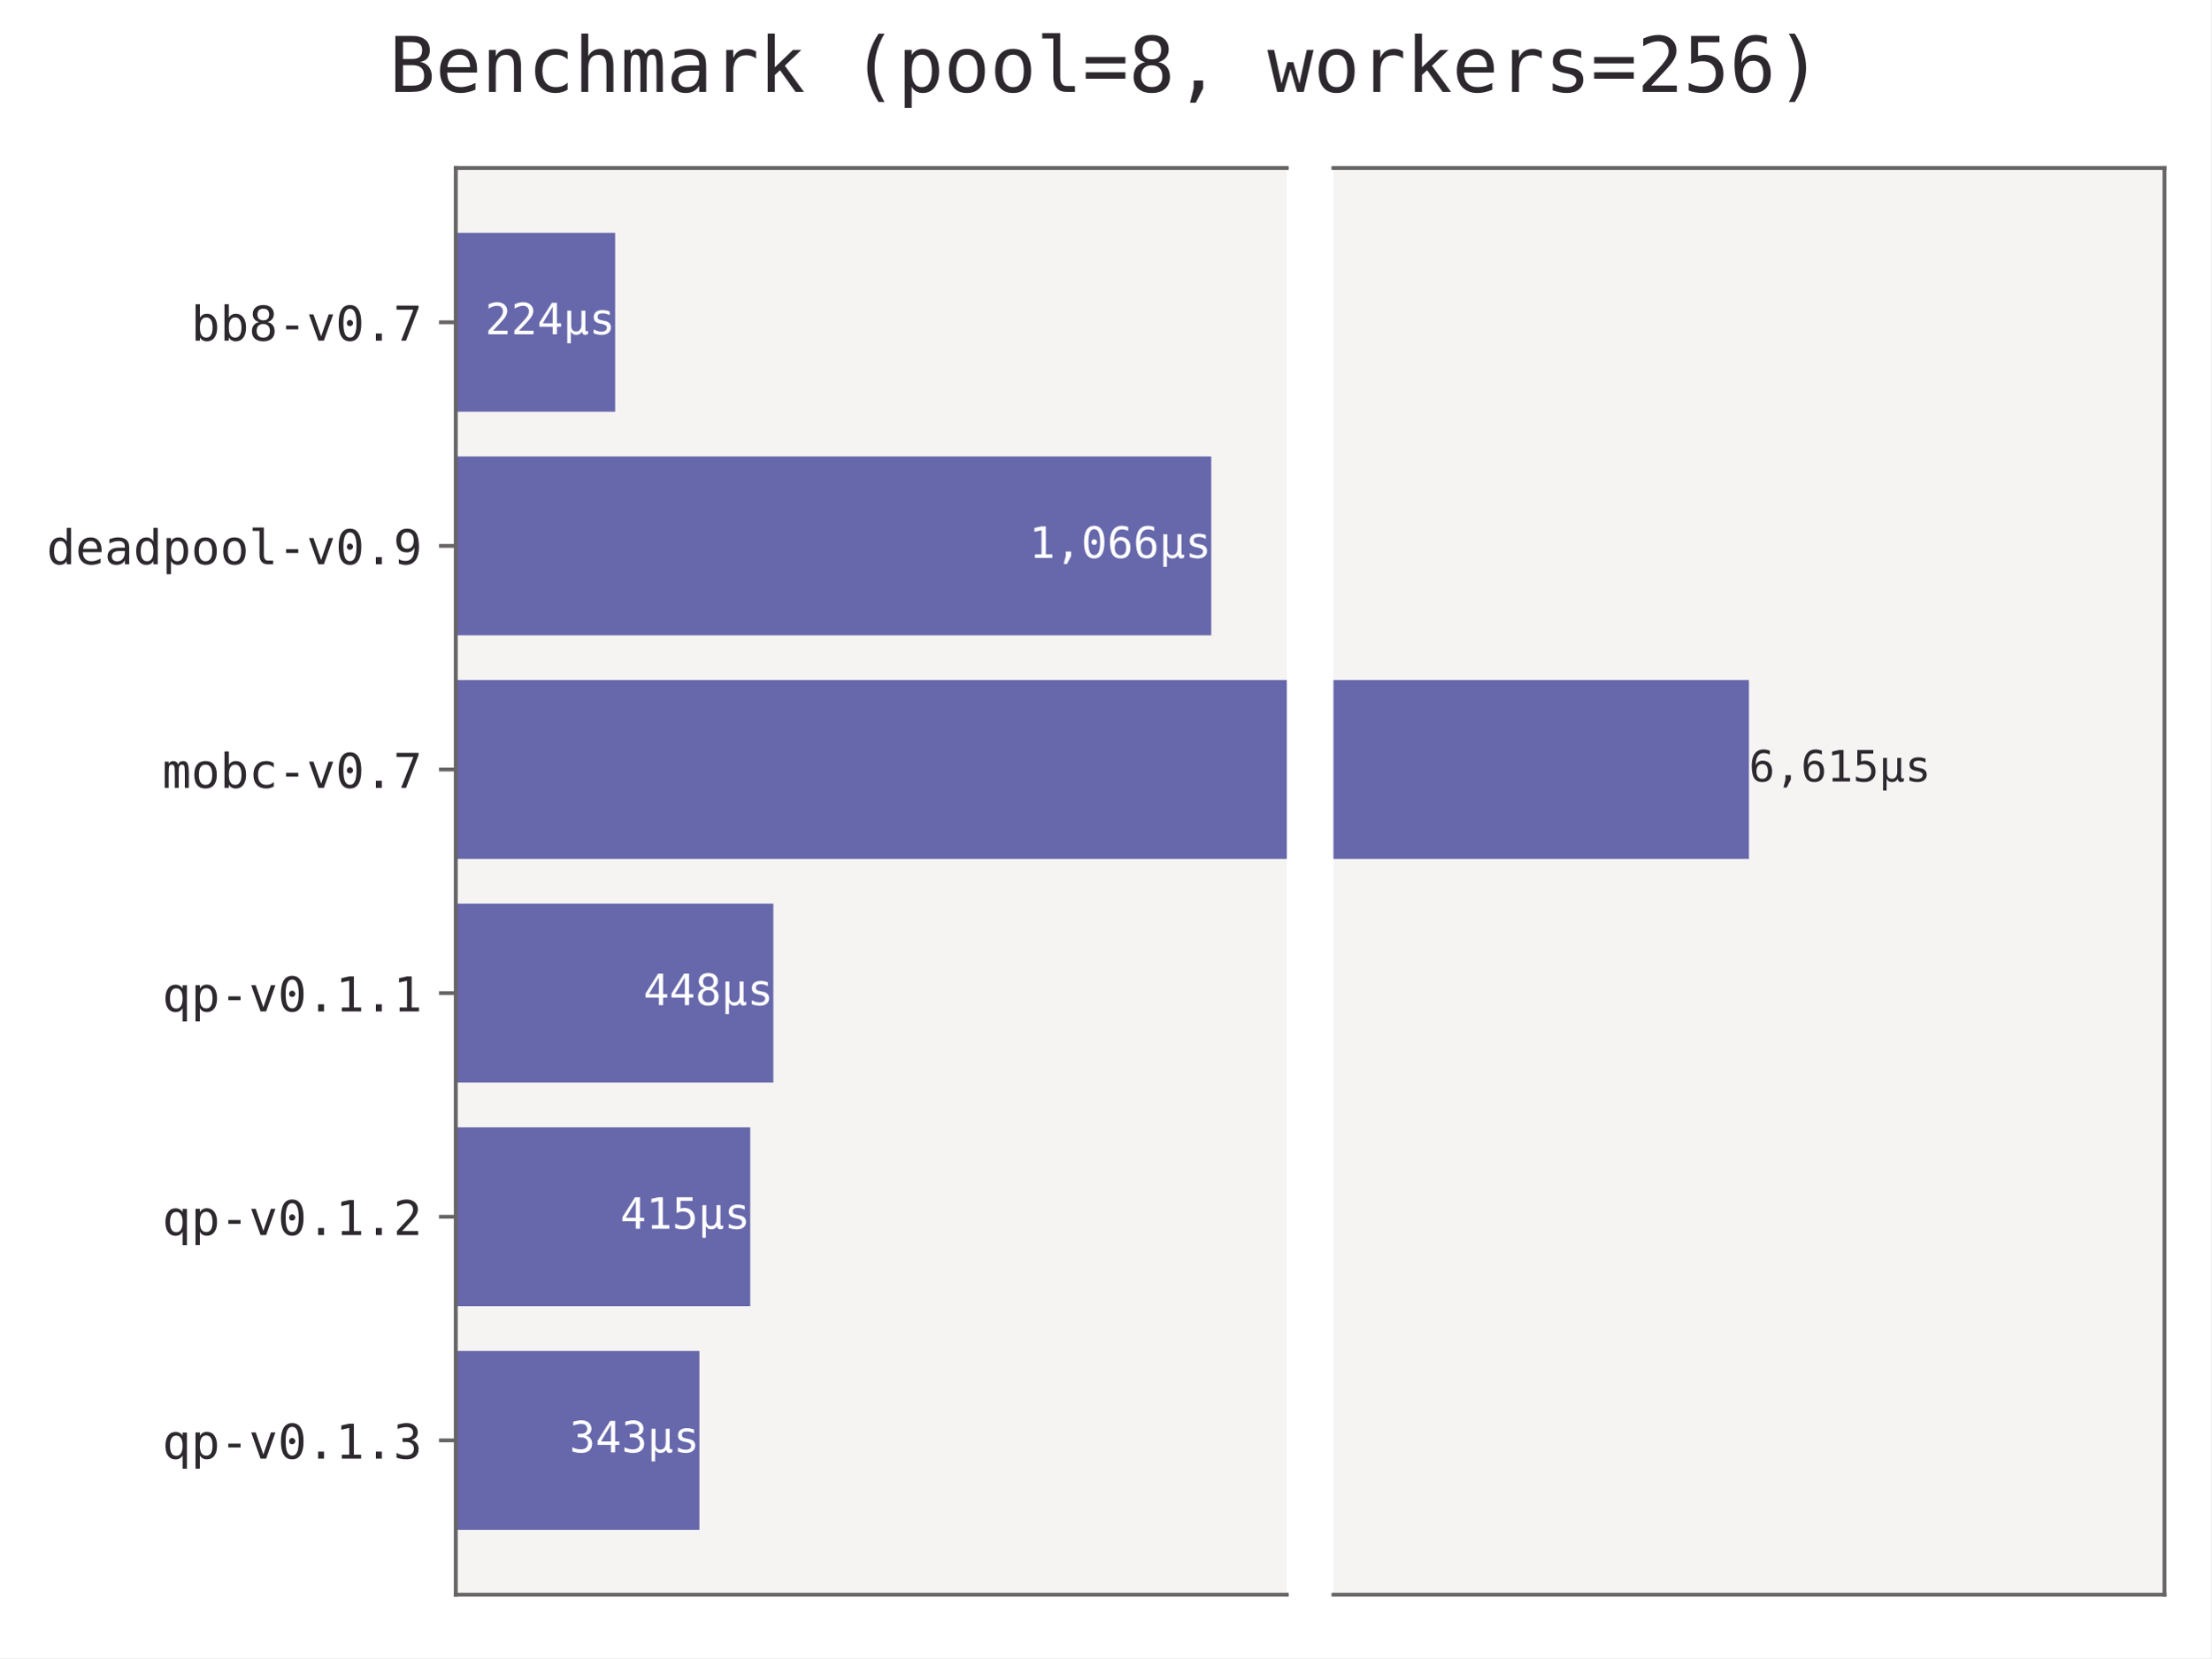
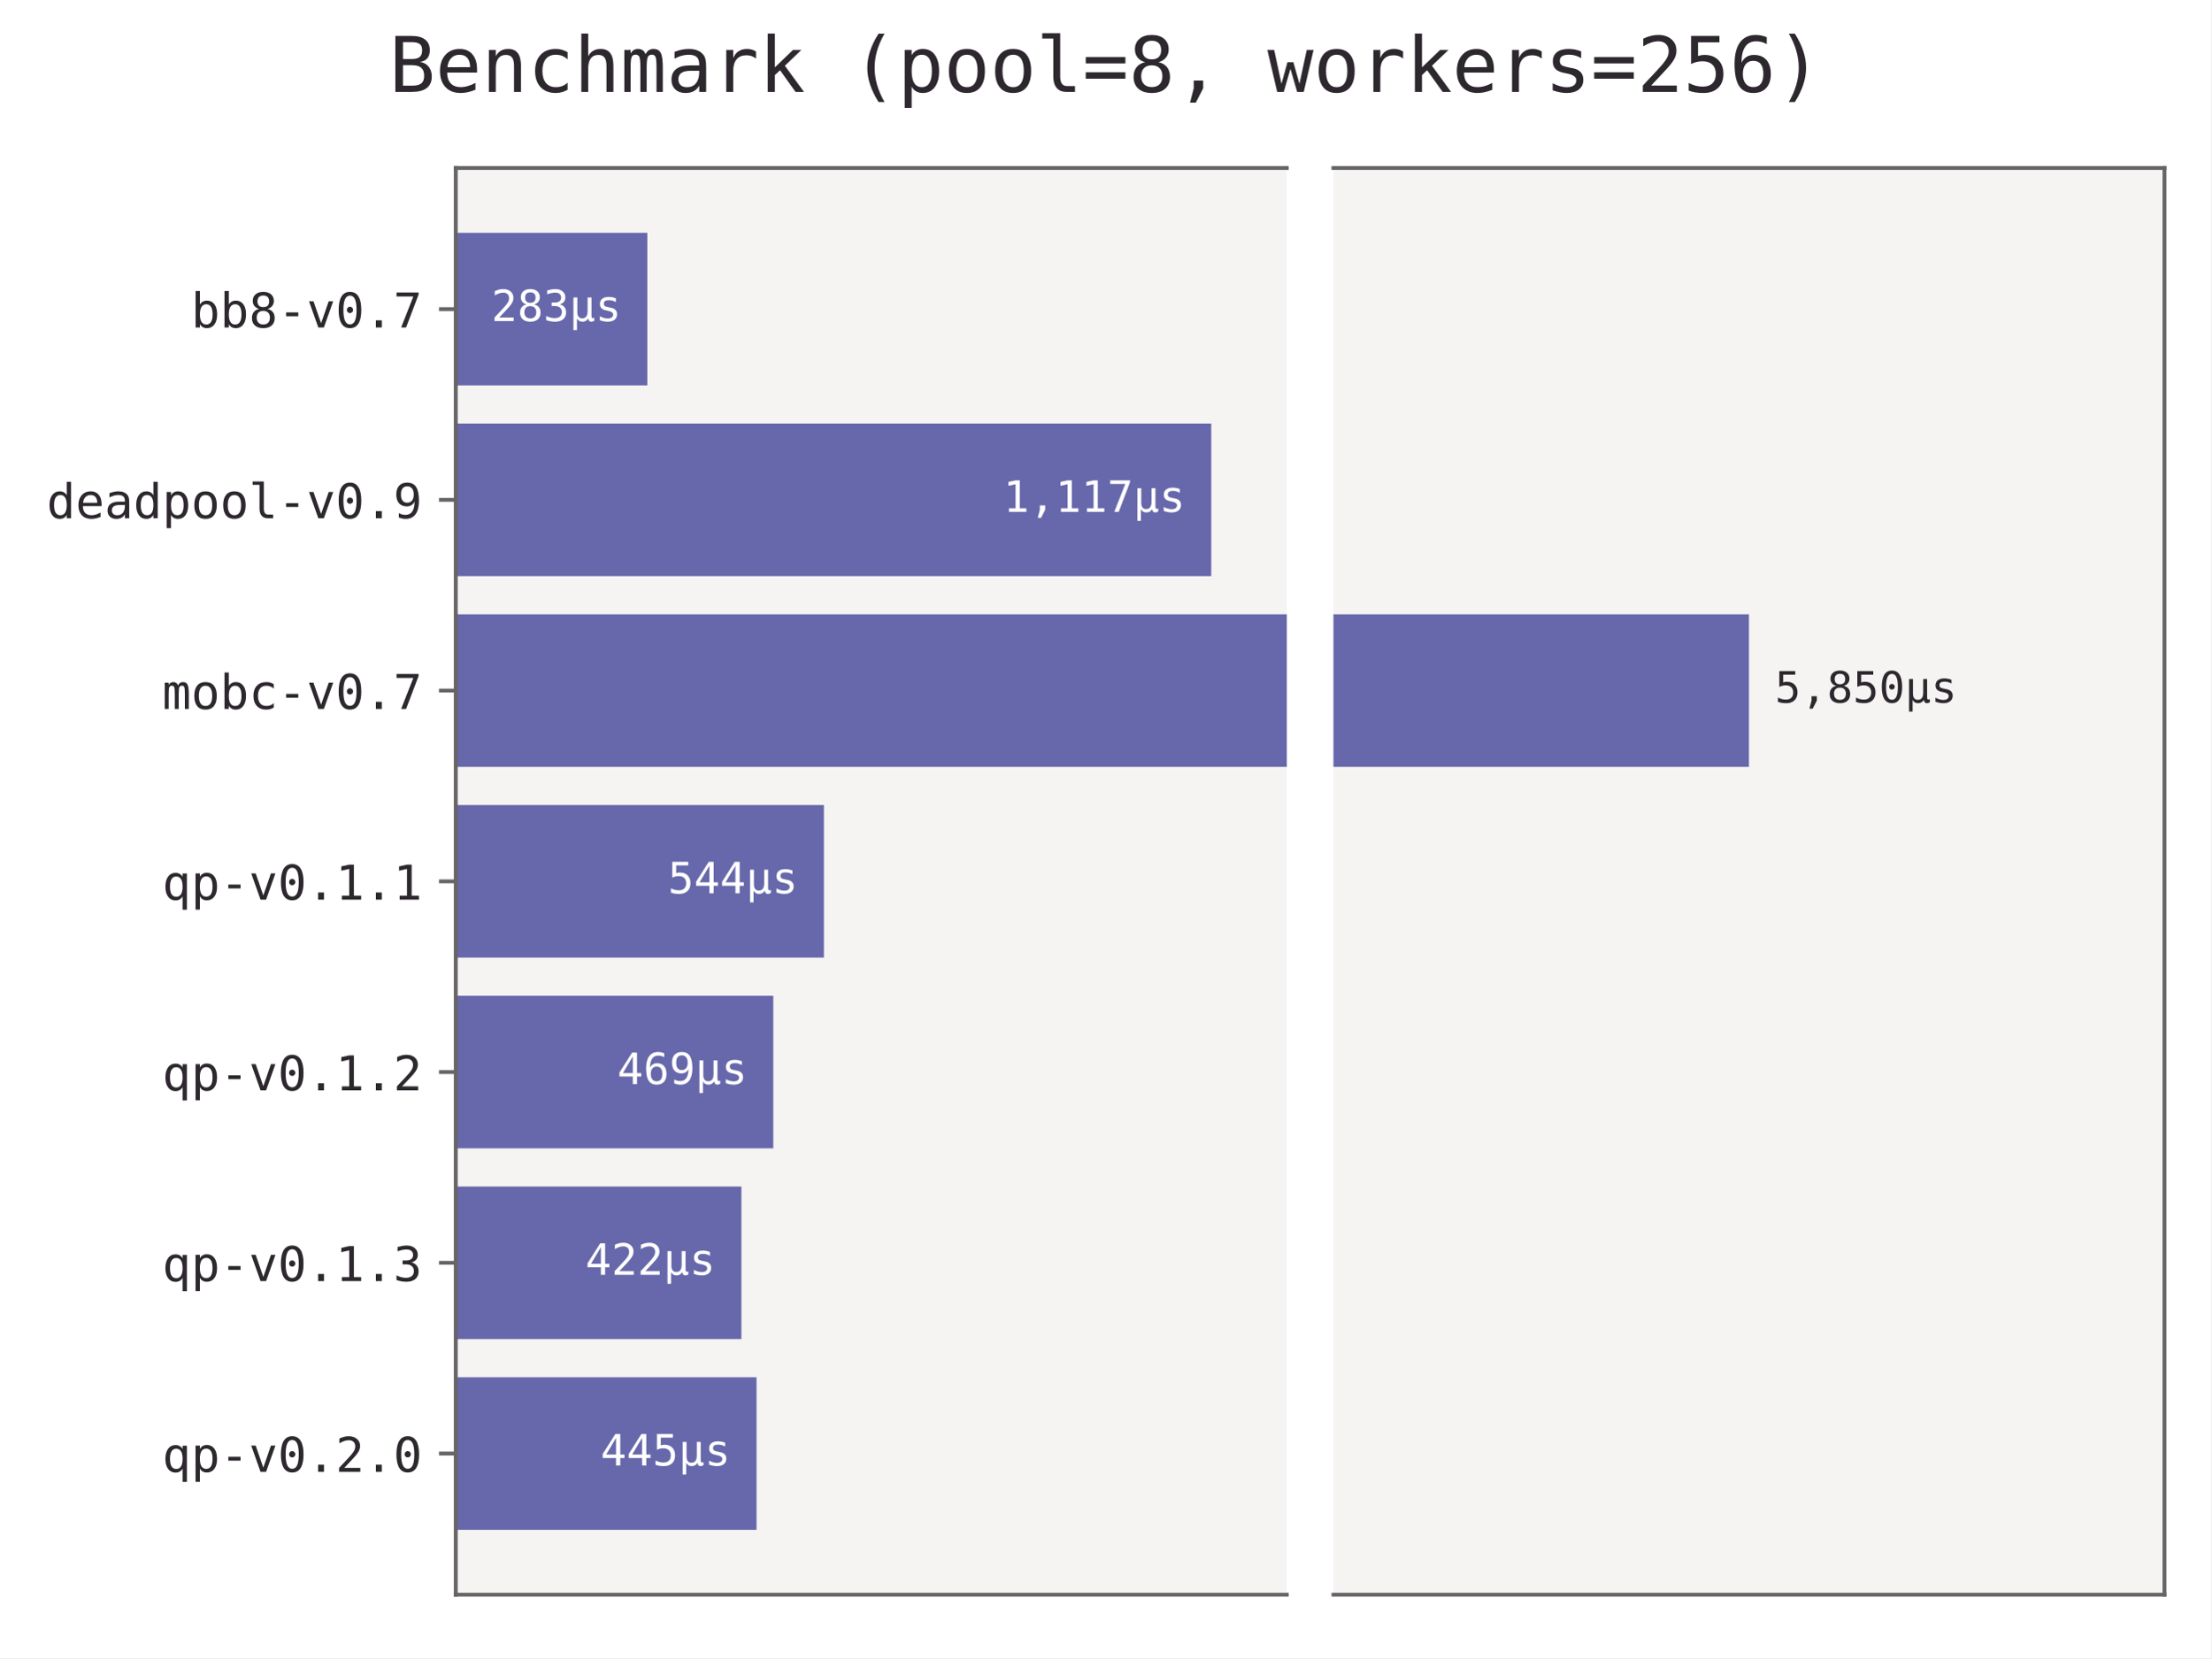
<svg xmlns="http://www.w3.org/2000/svg" xmlns:xlink="http://www.w3.org/1999/xlink" width="460.8pt" height="345.6pt" viewBox="0 0 460.8 345.6" version="1.1">
  <defs>
    <style type="text/css">*{stroke-linejoin: round; stroke-linecap: butt}</style>
  </defs>
  <g id="figure_1">
    <g id="patch_1">
      <path d="M 0 345.6  L 460.8 345.6  L 460.8 0  L 0 0  z " style="fill: #ffffff" />
    </g>
    <g id="axes_1">
      <g id="patch_2">
        <path d="M 94.984 332.38  L 268.172 332.38  L 268.172 35.01  L 94.984 35.01  z " style="fill: #f5f4f3" />
      </g>
      <g id="patch_3">
-         <path d="M 94.984 318.863  L 145.762 318.863  L 145.762 281.575  L 94.984 281.575  z " clip-path="url(#p71e23c7c13)" style="fill: #6768ab" />
+         <path d="M 94.984 318.863  L 157.663 318.863  L 157.663 287.059  L 94.984 287.059  z " clip-path="url(#p44e57af7e6)" style="fill: #6768ab" />
      </g>
      <g id="patch_4">
-         <path d="M 94.984 272.253  L 156.352 272.253  L 156.352 234.966  L 94.984 234.966  z " clip-path="url(#p71e23c7c13)" style="fill: #6768ab" />
+         <path d="M 94.984 279.108  L 154.508 279.108  L 154.508 247.304  L 94.984 247.304  z " clip-path="url(#p44e57af7e6)" style="fill: #6768ab" />
      </g>
      <g id="patch_5">
-         <path d="M 94.984 225.644  L 161.166 225.644  L 161.166 188.356  L 94.984 188.356  z " clip-path="url(#p71e23c7c13)" style="fill: #6768ab" />
+         <path d="M 94.984 239.352  L 161.156 239.352  L 161.156 207.548  L 94.984 207.548  z " clip-path="url(#p44e57af7e6)" style="fill: #6768ab" />
      </g>
      <g id="patch_6">
-         <path d="M 94.984 179.034  L 1072.065 179.034  L 1072.065 141.746  L 94.984 141.746  z " clip-path="url(#p71e23c7c13)" style="fill: #6768ab" />
+         <path d="M 94.984 199.597  L 171.706 199.597  L 171.706 167.793  L 94.984 167.793  z " clip-path="url(#p44e57af7e6)" style="fill: #6768ab" />
      </g>
      <g id="patch_7">
-         <path d="M 94.984 132.424  L 252.428 132.424  L 252.428 95.137  L 94.984 95.137  z " clip-path="url(#p71e23c7c13)" style="fill: #6768ab" />
+         <path d="M 94.984 159.842  L 919.007 159.842  L 919.007 128.038  L 94.984 128.038  z " clip-path="url(#p44e57af7e6)" style="fill: #6768ab" />
      </g>
      <g id="patch_8">
-         <path d="M 94.984 85.815  L 128.201 85.815  L 128.201 48.527  L 94.984 48.527  z " clip-path="url(#p71e23c7c13)" style="fill: #6768ab" />
+         <path d="M 94.984 120.086  L 252.428 120.086  L 252.428 88.282  L 94.984 88.282  z " clip-path="url(#p44e57af7e6)" style="fill: #6768ab" />
+       </g>
+       <g id="patch_9">
+         <path d="M 94.984 80.331  L 134.901 80.331  L 134.901 48.527  L 94.984 48.527  z " clip-path="url(#p44e57af7e6)" style="fill: #6768ab" />
      </g>
      <g id="matplotlib.axis_1">
        <g id="ytick_1">
          <g id="line2d_1">
            <defs>
-               <path id="m67fbea6f17" d="M 0 0  L -3.5 0  " style="stroke: #676466; stroke-width: 0.8" />
+               <path id="mdfcf8739ca" d="M 0 0  L -3.5 0  " style="stroke: #676466; stroke-width: 0.8" />
            </defs>
            <g>
-               <use xlink:href="#m67fbea6f17" x="94.984" y="300.219" style="fill: #676466; stroke: #676466; stroke-width: 0.8" />
+               <use xlink:href="#mdfcf8739ca" x="94.984" y="302.961" style="fill: #676466; stroke: #676466; stroke-width: 0.8" />
            </g>
          </g>
          <g id="text_1">
-             <text style="fill: #2d282e; font: 10px 'monospace'; text-anchor: end" x="87.984" y="304.035" transform="rotate(-0, 87.98406, 304.0349)">qp-v0.1.3</text>
+             <g style="fill: #2d282e" transform="translate(33.80125 306.7767)scale(0.1 -0.1)">
+               <defs>
+                 <path id="DejaVuSansMono-71" d="M 1038 1734  Q 1038 1066 1248 725  Q 1459 384 1875 384  Q 2291 384 2505 726  Q 2719 1069 2719 1734  Q 2719 2400 2505 2742  Q 2291 3084 1875 3084  Q 1459 3084 1248 2743  Q 1038 2403 1038 1734  z M 2719 434  Q 2578 175 2339 36  Q 2100 -103 1784 -103  Q 1156 -103 792 383  Q 428 869 428 1722  Q 428 2591 790 3081  Q 1153 3572 1784 3572  Q 2097 3572 2336 3436  Q 2575 3300 2719 3041  L 2719 3488  L 3297 3488  L 3297 -1344  L 2719 -1344  L 2719 434  z " transform="scale(0.015625)" />
+                 <path id="DejaVuSansMono-70" d="M 1172 441  L 1172 -1331  L 594 -1331  L 594 3500  L 1172 3500  L 1172 3053  Q 1316 3313 1555 3448  Q 1794 3584 2106 3584  Q 2741 3584 3102 3093  Q 3463 2603 3463 1734  Q 3463 881 3100 395  Q 2738 -91 2106 -91  Q 1788 -91 1548 45  Q 1309 181 1172 441  z M 2859 1747  Q 2859 2416 2648 2756  Q 2438 3097 2022 3097  Q 1603 3097 1387 2755  Q 1172 2413 1172 1747  Q 1172 1084 1387 740  Q 1603 397 2022 397  Q 2438 397 2648 737  Q 2859 1078 2859 1747  z " transform="scale(0.015625)" />
+                 <path id="DejaVuSansMono-2d" d="M 1113 2009  L 2741 2009  L 2741 1497  L 1113 1497  L 1113 2009  z " transform="scale(0.015625)" />
+                 <path id="DejaVuSansMono-76" d="M 313 3500  L 909 3500  L 1925 563  L 2944 3500  L 3541 3500  L 2297 0  L 1556 0  L 313 3500  z " transform="scale(0.015625)" />
+                 <path id="DejaVuSansMono-30" d="M 1509 2344  Q 1509 2516 1629 2641  Q 1750 2766 1919 2766  Q 2094 2766 2219 2641  Q 2344 2516 2344 2344  Q 2344 2169 2220 2047  Q 2097 1925 1919 1925  Q 1744 1925 1626 2044  Q 1509 2163 1509 2344  z M 1925 4250  Q 1484 4250 1267 3775  Q 1050 3300 1050 2328  Q 1050 1359 1267 884  Q 1484 409 1925 409  Q 2369 409 2586 884  Q 2803 1359 2803 2328  Q 2803 3300 2586 3775  Q 2369 4250 1925 4250  z M 1925 4750  Q 2672 4750 3055 4137  Q 3438 3525 3438 2328  Q 3438 1134 3055 521  Q 2672 -91 1925 -91  Q 1178 -91 797 521  Q 416 1134 416 2328  Q 416 3525 797 4137  Q 1178 4750 1925 4750  z " transform="scale(0.015625)" />
+                 <path id="DejaVuSansMono-2e" d="M 1528 953  L 2316 953  L 2316 0  L 1528 0  L 1528 953  z " transform="scale(0.015625)" />
+                 <path id="DejaVuSansMono-32" d="M 1166 531  L 3309 531  L 3309 0  L 475 0  L 475 531  Q 1059 1147 1496 1619  Q 1934 2091 2100 2284  Q 2413 2666 2522 2902  Q 2631 3138 2631 3384  Q 2631 3775 2401 3997  Q 2172 4219 1772 4219  Q 1488 4219 1175 4116  Q 863 4013 513 3803  L 513 4441  Q 834 4594 1145 4672  Q 1456 4750 1759 4750  Q 2444 4750 2861 4386  Q 3278 4022 3278 3431  Q 3278 3131 3139 2831  Q 3000 2531 2688 2169  Q 2513 1966 2180 1606  Q 1847 1247 1166 531  z " transform="scale(0.015625)" />
+               </defs>
+               <use xlink:href="#DejaVuSansMono-71" />
+               <use xlink:href="#DejaVuSansMono-70" x="60.205" />
+               <use xlink:href="#DejaVuSansMono-2d" x="120.41" />
+               <use xlink:href="#DejaVuSansMono-76" x="180.615" />
+               <use xlink:href="#DejaVuSansMono-30" x="240.82" />
+               <use xlink:href="#DejaVuSansMono-2e" x="301.025" />
+               <use xlink:href="#DejaVuSansMono-32" x="361.23" />
+               <use xlink:href="#DejaVuSansMono-2e" x="421.436" />
+               <use xlink:href="#DejaVuSansMono-30" x="481.641" />
+             </g>
          </g>
        </g>
        <g id="ytick_2">
          <g id="line2d_2">
            <g>
-               <use xlink:href="#m67fbea6f17" x="94.984" y="253.61" style="fill: #676466; stroke: #676466; stroke-width: 0.8" />
+               <use xlink:href="#mdfcf8739ca" x="94.984" y="263.206" style="fill: #676466; stroke: #676466; stroke-width: 0.8" />
            </g>
          </g>
          <g id="text_2">
-             <text style="fill: #2d282e; font: 10px 'monospace'; text-anchor: end" x="87.984" y="257.425" transform="rotate(-0, 87.98406, 257.4252)">qp-v0.1.2</text>
+             <g style="fill: #2d282e" transform="translate(33.80125 267.0213)scale(0.1 -0.1)">
+               <defs>
+                 <path id="DejaVuSansMono-31" d="M 844 531  L 1825 531  L 1825 4097  L 769 3859  L 769 4434  L 1819 4666  L 2450 4666  L 2450 531  L 3419 531  L 3419 0  L 844 0  L 844 531  z " transform="scale(0.015625)" />
+                 <path id="DejaVuSansMono-33" d="M 2425 2497  Q 2884 2375 3128 2064  Q 3372 1753 3372 1288  Q 3372 644 2939 276  Q 2506 -91 1741 -91  Q 1419 -91 1084 -31  Q 750 28 428 141  L 428 769  Q 747 603 1056 522  Q 1366 441 1672 441  Q 2191 441 2469 675  Q 2747 909 2747 1350  Q 2747 1756 2469 1995  Q 2191 2234 1716 2234  L 1234 2234  L 1234 2753  L 1716 2753  Q 2150 2753 2394 2943  Q 2638 3134 2638 3475  Q 2638 3834 2411 4026  Q 2184 4219 1766 4219  Q 1488 4219 1191 4156  Q 894 4094 569 3969  L 569 4550  Q 947 4650 1242 4700  Q 1538 4750 1766 4750  Q 2447 4750 2855 4408  Q 3263 4066 3263 3500  Q 3263 3116 3048 2859  Q 2834 2603 2425 2497  z " transform="scale(0.015625)" />
+               </defs>
+               <use xlink:href="#DejaVuSansMono-71" />
+               <use xlink:href="#DejaVuSansMono-70" x="60.205" />
+               <use xlink:href="#DejaVuSansMono-2d" x="120.41" />
+               <use xlink:href="#DejaVuSansMono-76" x="180.615" />
+               <use xlink:href="#DejaVuSansMono-30" x="240.82" />
+               <use xlink:href="#DejaVuSansMono-2e" x="301.025" />
+               <use xlink:href="#DejaVuSansMono-31" x="361.23" />
+               <use xlink:href="#DejaVuSansMono-2e" x="421.436" />
+               <use xlink:href="#DejaVuSansMono-33" x="481.641" />
+             </g>
          </g>
        </g>
        <g id="ytick_3">
          <g id="line2d_3">
            <g>
-               <use xlink:href="#m67fbea6f17" x="94.984" y="207" style="fill: #676466; stroke: #676466; stroke-width: 0.8" />
+               <use xlink:href="#mdfcf8739ca" x="94.984" y="223.45" style="fill: #676466; stroke: #676466; stroke-width: 0.8" />
            </g>
          </g>
          <g id="text_3">
-             <text style="fill: #2d282e; font: 10px 'monospace'; text-anchor: end" x="87.984" y="210.815" transform="rotate(-0, 87.98406, 210.8155)">qp-v0.1.1</text>
+             <g style="fill: #2d282e" transform="translate(33.80125 227.266)scale(0.1 -0.1)">
+               <use xlink:href="#DejaVuSansMono-71" />
+               <use xlink:href="#DejaVuSansMono-70" x="60.205" />
+               <use xlink:href="#DejaVuSansMono-2d" x="120.41" />
+               <use xlink:href="#DejaVuSansMono-76" x="180.615" />
+               <use xlink:href="#DejaVuSansMono-30" x="240.82" />
+               <use xlink:href="#DejaVuSansMono-2e" x="301.025" />
+               <use xlink:href="#DejaVuSansMono-31" x="361.23" />
+               <use xlink:href="#DejaVuSansMono-2e" x="421.436" />
+               <use xlink:href="#DejaVuSansMono-32" x="481.641" />
+             </g>
          </g>
        </g>
        <g id="ytick_4">
          <g id="line2d_4">
            <g>
-               <use xlink:href="#m67fbea6f17" x="94.984" y="160.39" style="fill: #676466; stroke: #676466; stroke-width: 0.8" />
+               <use xlink:href="#mdfcf8739ca" x="94.984" y="183.695" style="fill: #676466; stroke: #676466; stroke-width: 0.8" />
            </g>
          </g>
          <g id="text_4">
-             <text style="fill: #2d282e; font: 10px 'monospace'; text-anchor: end" x="87.984" y="164.216" transform="rotate(-0, 87.98406, 164.2159)">mobc-v0.7</text>
+             <g style="fill: #2d282e" transform="translate(33.80125 187.5106)scale(0.1 -0.1)">
+               <use xlink:href="#DejaVuSansMono-71" />
+               <use xlink:href="#DejaVuSansMono-70" x="60.205" />
+               <use xlink:href="#DejaVuSansMono-2d" x="120.41" />
+               <use xlink:href="#DejaVuSansMono-76" x="180.615" />
+               <use xlink:href="#DejaVuSansMono-30" x="240.82" />
+               <use xlink:href="#DejaVuSansMono-2e" x="301.025" />
+               <use xlink:href="#DejaVuSansMono-31" x="361.23" />
+               <use xlink:href="#DejaVuSansMono-2e" x="421.436" />
+               <use xlink:href="#DejaVuSansMono-31" x="481.641" />
+             </g>
          </g>
        </g>
        <g id="ytick_5">
          <g id="line2d_5">
            <g>
-               <use xlink:href="#m67fbea6f17" x="94.984" y="113.78" style="fill: #676466; stroke: #676466; stroke-width: 0.8" />
+               <use xlink:href="#mdfcf8739ca" x="94.984" y="143.94" style="fill: #676466; stroke: #676466; stroke-width: 0.8" />
            </g>
          </g>
          <g id="text_5">
-             <text style="fill: #2d282e; font: 10px 'monospace'; text-anchor: end" x="87.984" y="117.606" transform="rotate(-0, 87.98406, 117.6062)">deadpool-v0.9</text>
+             <g style="fill: #2d282e" transform="translate(33.80125 147.7654)scale(0.1 -0.1)">
+               <defs>
+                 <path id="DejaVuSansMono-6d" d="M 2113 3144  Q 2219 3369 2383 3476  Q 2547 3584 2778 3584  Q 3200 3584 3373 3257  Q 3547 2931 3547 2028  L 3547 0  L 3022 0  L 3022 2003  Q 3022 2744 2939 2923  Q 2856 3103 2638 3103  Q 2388 3103 2295 2911  Q 2203 2719 2203 2003  L 2203 0  L 1678 0  L 1678 2003  Q 1678 2753 1589 2928  Q 1500 3103 1269 3103  Q 1041 3103 952 2911  Q 863 2719 863 2003  L 863 0  L 341 0  L 341 3500  L 863 3500  L 863 3200  Q 966 3388 1120 3486  Q 1275 3584 1472 3584  Q 1709 3584 1867 3475  Q 2025 3366 2113 3144  z " transform="scale(0.015625)" />
+                 <path id="DejaVuSansMono-6f" d="M 1925 3097  Q 1488 3097 1263 2756  Q 1038 2416 1038 1747  Q 1038 1081 1263 739  Q 1488 397 1925 397  Q 2366 397 2591 739  Q 2816 1081 2816 1747  Q 2816 2416 2591 2756  Q 2366 3097 1925 3097  z M 1925 3584  Q 2653 3584 3039 3112  Q 3425 2641 3425 1747  Q 3425 850 3040 379  Q 2656 -91 1925 -91  Q 1197 -91 812 379  Q 428 850 428 1747  Q 428 2641 812 3112  Q 1197 3584 1925 3584  z " transform="scale(0.015625)" />
+                 <path id="DejaVuSansMono-62" d="M 2869 1747  Q 2869 2416 2656 2756  Q 2444 3097 2028 3097  Q 1609 3097 1393 2755  Q 1178 2413 1178 1747  Q 1178 1084 1393 740  Q 1609 397 2028 397  Q 2444 397 2656 737  Q 2869 1078 2869 1747  z M 1178 3053  Q 1316 3309 1558 3446  Q 1800 3584 2119 3584  Q 2750 3584 3112 3098  Q 3475 2613 3475 1759  Q 3475 894 3111 401  Q 2747 -91 2113 -91  Q 1800 -91 1561 45  Q 1322 181 1178 441  L 1178 0  L 603 0  L 603 4863  L 1178 4863  L 1178 3053  z " transform="scale(0.015625)" />
+                 <path id="DejaVuSansMono-63" d="M 3316 178  Q 3084 44 2839 -23  Q 2594 -91 2338 -91  Q 1525 -91 1067 396  Q 609 884 609 1747  Q 609 2609 1067 3096  Q 1525 3584 2338 3584  Q 2591 3584 2831 3518  Q 3072 3453 3316 3316  L 3316 2713  Q 3088 2916 2858 3006  Q 2628 3097 2338 3097  Q 1797 3097 1506 2747  Q 1216 2397 1216 1747  Q 1216 1100 1508 748  Q 1800 397 2338 397  Q 2638 397 2875 489  Q 3113 581 3316 775  L 3316 178  z " transform="scale(0.015625)" />
+                 <path id="DejaVuSansMono-37" d="M 434 4666  L 3372 4666  L 3372 4397  L 1703 0  L 1044 0  L 2669 4134  L 434 4134  L 434 4666  z " transform="scale(0.015625)" />
+               </defs>
+               <use xlink:href="#DejaVuSansMono-6d" />
+               <use xlink:href="#DejaVuSansMono-6f" x="60.205" />
+               <use xlink:href="#DejaVuSansMono-62" x="120.41" />
+               <use xlink:href="#DejaVuSansMono-63" x="180.615" />
+               <use xlink:href="#DejaVuSansMono-2d" x="240.82" />
+               <use xlink:href="#DejaVuSansMono-76" x="301.025" />
+               <use xlink:href="#DejaVuSansMono-30" x="361.23" />
+               <use xlink:href="#DejaVuSansMono-2e" x="421.436" />
+               <use xlink:href="#DejaVuSansMono-37" x="481.641" />
+             </g>
          </g>
        </g>
        <g id="ytick_6">
          <g id="line2d_6">
            <g>
-               <use xlink:href="#m67fbea6f17" x="94.984" y="67.171" style="fill: #676466; stroke: #676466; stroke-width: 0.8" />
+               <use xlink:href="#mdfcf8739ca" x="94.984" y="104.184" style="fill: #676466; stroke: #676466; stroke-width: 0.8" />
            </g>
          </g>
          <g id="text_6">
-             <text style="fill: #2d282e; font: 10px 'monospace'; text-anchor: end" x="87.984" y="70.996" transform="rotate(-0, 87.98406, 70.99649)">bb8-v0.7</text>
-           </g>
-         </g>
-       </g>
-       <g id="patch_9">
+             <g style="fill: #2d282e" transform="translate(9.72 108.0101)scale(0.1 -0.1)">
+               <defs>
+                 <path id="DejaVuSansMono-64" d="M 2681 3053  L 2681 4863  L 3256 4863  L 3256 0  L 2681 0  L 2681 441  Q 2538 181 2298 45  Q 2059 -91 1747 -91  Q 1113 -91 748 401  Q 384 894 384 1759  Q 384 2613 750 3098  Q 1116 3584 1747 3584  Q 2063 3584 2303 3448  Q 2544 3313 2681 3053  z M 991 1747  Q 991 1078 1203 737  Q 1416 397 1831 397  Q 2247 397 2464 740  Q 2681 1084 2681 1747  Q 2681 2413 2464 2755  Q 2247 3097 1831 3097  Q 1416 3097 1203 2756  Q 991 2416 991 1747  z " transform="scale(0.015625)" />
+                 <path id="DejaVuSansMono-65" d="M 3475 1894  L 3475 1613  L 984 1613  L 984 1594  Q 984 1022 1282 709  Q 1581 397 2125 397  Q 2400 397 2700 484  Q 3000 572 3341 750  L 3341 178  Q 3013 44 2708 -23  Q 2403 -91 2119 -91  Q 1303 -91 843 398  Q 384 888 384 1747  Q 384 2584 834 3084  Q 1284 3584 2034 3584  Q 2703 3584 3089 3131  Q 3475 2678 3475 1894  z M 2900 2063  Q 2888 2569 2661 2833  Q 2434 3097 2009 3097  Q 1594 3097 1325 2822  Q 1056 2547 1006 2059  L 2900 2063  z " transform="scale(0.015625)" />
+                 <path id="DejaVuSansMono-61" d="M 2194 1759  L 2003 1759  Q 1500 1759 1245 1582  Q 991 1406 991 1056  Q 991 741 1181 566  Q 1372 391 1709 391  Q 2184 391 2456 720  Q 2728 1050 2731 1631  L 2731 1759  L 2194 1759  z M 3309 1997  L 3309 0  L 2731 0  L 2731 519  Q 2547 206 2267 57  Q 1988 -91 1588 -91  Q 1053 -91 734 211  Q 416 513 416 1019  Q 416 1603 808 1906  Q 1200 2209 1959 2209  L 2731 2209  L 2731 2300  Q 2728 2719 2518 2908  Q 2309 3097 1850 3097  Q 1556 3097 1256 3012  Q 956 2928 672 2766  L 672 3341  Q 991 3463 1283 3523  Q 1575 3584 1850 3584  Q 2284 3584 2592 3456  Q 2900 3328 3091 3072  Q 3209 2916 3259 2686  Q 3309 2456 3309 1997  z " transform="scale(0.015625)" />
+                 <path id="DejaVuSansMono-6c" d="M 1997 1269  Q 1997 881 2139 684  Q 2281 488 2559 488  L 3231 488  L 3231 0  L 2503 0  Q 1988 0 1705 331  Q 1422 663 1422 1269  L 1422 4447  L 500 4447  L 500 4897  L 1997 4897  L 1997 1269  z " transform="scale(0.015625)" />
+                 <path id="DejaVuSansMono-39" d="M 1863 2069  Q 2266 2069 2495 2359  Q 2725 2650 2725 3163  Q 2725 3675 2495 3965  Q 2266 4256 1863 4256  Q 1444 4256 1231 3979  Q 1019 3703 1019 3163  Q 1019 2619 1230 2344  Q 1441 2069 1863 2069  z M 738 97  L 738 678  Q 934 563 1156 502  Q 1378 441 1619 441  Q 2219 441 2526 892  Q 2834 1344 2834 2222  Q 2688 1909 2422 1742  Q 2156 1575 1813 1575  Q 1138 1575 767 1990  Q 397 2406 397 3169  Q 397 3922 776 4336  Q 1156 4750 1850 4750  Q 2663 4750 3041 4165  Q 3419 3581 3419 2328  Q 3419 1150 2964 529  Q 2509 -91 1644 -91  Q 1416 -91 1184 -42  Q 953 6 738 97  z " transform="scale(0.015625)" />
+               </defs>
+               <use xlink:href="#DejaVuSansMono-64" />
+               <use xlink:href="#DejaVuSansMono-65" x="60.205" />
+               <use xlink:href="#DejaVuSansMono-61" x="120.41" />
+               <use xlink:href="#DejaVuSansMono-64" x="180.615" />
+               <use xlink:href="#DejaVuSansMono-70" x="240.82" />
+               <use xlink:href="#DejaVuSansMono-6f" x="301.025" />
+               <use xlink:href="#DejaVuSansMono-6f" x="361.23" />
+               <use xlink:href="#DejaVuSansMono-6c" x="421.436" />
+               <use xlink:href="#DejaVuSansMono-2d" x="481.641" />
+               <use xlink:href="#DejaVuSansMono-76" x="541.846" />
+               <use xlink:href="#DejaVuSansMono-30" x="602.051" />
+               <use xlink:href="#DejaVuSansMono-2e" x="662.256" />
+               <use xlink:href="#DejaVuSansMono-39" x="722.461" />
+             </g>
+           </g>
+         </g>
+         <g id="ytick_7">
+           <g id="line2d_7">
+             <g>
+               <use xlink:href="#mdfcf8739ca" x="94.984" y="64.429" style="fill: #676466; stroke: #676466; stroke-width: 0.8" />
+             </g>
+           </g>
+           <g id="text_7">
+             <g style="fill: #2d282e" transform="translate(39.82156 68.25474)scale(0.1 -0.1)">
+               <defs>
+                 <path id="DejaVuSansMono-38" d="M 1925 2216  Q 1503 2216 1273 1980  Q 1044 1744 1044 1313  Q 1044 881 1276 642  Q 1509 403 1925 403  Q 2350 403 2579 639  Q 2809 875 2809 1313  Q 2809 1741 2576 1978  Q 2344 2216 1925 2216  z M 1375 2478  Q 972 2581 745 2862  Q 519 3144 519 3541  Q 519 4097 897 4423  Q 1275 4750 1925 4750  Q 2578 4750 2956 4423  Q 3334 4097 3334 3541  Q 3334 3144 3107 2862  Q 2881 2581 2478 2478  Q 2947 2375 3195 2062  Q 3444 1750 3444 1253  Q 3444 622 3041 265  Q 2638 -91 1925 -91  Q 1213 -91 811 264  Q 409 619 409 1247  Q 409 1747 657 2061  Q 906 2375 1375 2478  z M 1147 3481  Q 1147 3106 1347 2909  Q 1547 2713 1925 2713  Q 2306 2713 2506 2909  Q 2706 3106 2706 3481  Q 2706 3863 2507 4063  Q 2309 4263 1925 4263  Q 1547 4263 1347 4061  Q 1147 3859 1147 3481  z " transform="scale(0.015625)" />
+               </defs>
+               <use xlink:href="#DejaVuSansMono-62" />
+               <use xlink:href="#DejaVuSansMono-62" x="60.205" />
+               <use xlink:href="#DejaVuSansMono-38" x="120.41" />
+               <use xlink:href="#DejaVuSansMono-2d" x="180.615" />
+               <use xlink:href="#DejaVuSansMono-76" x="240.82" />
+               <use xlink:href="#DejaVuSansMono-30" x="301.025" />
+               <use xlink:href="#DejaVuSansMono-2e" x="361.23" />
+               <use xlink:href="#DejaVuSansMono-37" x="421.436" />
+             </g>
+           </g>
+         </g>
+       </g>
+       <g id="patch_10">
        <path d="M 94.984 332.38  L 94.984 35.01  " style="fill: none; stroke: #676466; stroke-width: 0.8; stroke-linejoin: miter; stroke-linecap: square" />
      </g>
-       <g id="patch_10">
+       <g id="patch_11">
        <path d="M 94.984 332.38  L 268.172 332.38  " style="fill: none; stroke: #676466; stroke-width: 0.8; stroke-linejoin: miter; stroke-linecap: square" />
      </g>
-       <g id="patch_11">
+       <g id="patch_12">
        <path d="M 94.984 35.01  L 268.172 35.01  " style="fill: none; stroke: #676466; stroke-width: 0.8; stroke-linejoin: miter; stroke-linecap: square" />
      </g>
-       <g id="text_7">
-         <text style="fill: #ffffff; font: 9px 'monospace'; text-anchor: end" x="145.762" y="302.717" transform="rotate(-0, 145.7618, 302.7168)"> 343µs </text>
-       </g>
      <g id="text_8">
-         <text style="fill: #ffffff; font: 9px 'monospace'; text-anchor: end" x="156.352" y="256.107" transform="rotate(-0, 156.3516, 256.1071)"> 415µs </text>
+         <g style="fill: #ffffff" transform="translate(119.735 305.4585)scale(0.09 -0.09)">
+           <defs>
+             <path id="DejaVuSansMono-20" transform="scale(0.015625)" />
+             <path id="DejaVuSansMono-34" d="M 2297 4091  L 825 1625  L 2297 1625  L 2297 4091  z M 2194 4666  L 2925 4666  L 2925 1625  L 3547 1625  L 3547 1113  L 2925 1113  L 2925 0  L 2297 0  L 2297 1113  L 319 1113  L 319 1709  L 2194 4666  z " transform="scale(0.015625)" />
+             <path id="DejaVuSansMono-35" d="M 647 4666  L 3009 4666  L 3009 4134  L 1222 4134  L 1222 2988  Q 1356 3038 1492 3061  Q 1628 3084 1766 3084  Q 2491 3084 2916 2656  Q 3341 2228 3341 1497  Q 3341 759 2895 334  Q 2450 -91 1678 -91  Q 1306 -91 998 -41  Q 691 9 447 109  L 447 750  Q 734 594 1025 517  Q 1316 441 1619 441  Q 2141 441 2423 716  Q 2706 991 2706 1497  Q 2706 1997 2414 2275  Q 2122 2553 1600 2553  Q 1347 2553 1106 2495  Q 866 2438 647 2322  L 647 4666  z " transform="scale(0.015625)" />
+             <path id="DejaVuSansMono-b5" d="M 609 -1338  L 609 3500  L 1184 3500  L 1184 1325  Q 1184 881 1371 645  Q 1559 409 1906 409  Q 2303 409 2504 675  Q 2706 941 2706 1459  L 2706 3500  L 3284 3500  L 3284 800  Q 3284 616 3334 528  Q 3384 441 3488 441  Q 3516 441 3561 456  Q 3606 472 3694 513  L 3694 50  Q 3575 -22 3469 -56  Q 3363 -91 3256 -91  Q 3063 -91 2945 32  Q 2828 156 2791 403  Q 2647 153 2439 31  Q 2231 -91 1953 -91  Q 1666 -91 1467 28  Q 1269 147 1131 397  L 1131 -1338  L 609 -1338  z " transform="scale(0.015625)" />
+             <path id="DejaVuSansMono-73" d="M 3041 3378  L 3041 2816  Q 2794 2959 2544 3031  Q 2294 3103 2034 3103  Q 1644 3103 1451 2976  Q 1259 2850 1259 2591  Q 1259 2356 1403 2240  Q 1547 2125 2119 2016  L 2350 1972  Q 2778 1891 2998 1647  Q 3219 1403 3219 1013  Q 3219 494 2850 201  Q 2481 -91 1825 -91  Q 1566 -91 1281 -36  Q 997 19 666 128  L 666 722  Q 988 556 1281 473  Q 1575 391 1838 391  Q 2219 391 2428 545  Q 2638 700 2638 978  Q 2638 1378 1872 1531  L 1847 1538  L 1631 1581  Q 1134 1678 906 1908  Q 678 2138 678 2534  Q 678 3038 1018 3311  Q 1359 3584 1991 3584  Q 2272 3584 2531 3532  Q 2791 3481 3041 3378  z " transform="scale(0.015625)" />
+           </defs>
+           <use xlink:href="#DejaVuSansMono-20" />
+           <use xlink:href="#DejaVuSansMono-34" x="60.205" />
+           <use xlink:href="#DejaVuSansMono-34" x="120.41" />
+           <use xlink:href="#DejaVuSansMono-35" x="180.615" />
+           <use xlink:href="#DejaVuSansMono-b5" x="240.82" />
+           <use xlink:href="#DejaVuSansMono-73" x="301.025" />
+           <use xlink:href="#DejaVuSansMono-20" x="361.23" />
+         </g>
      </g>
      <g id="text_9">
-         <text style="fill: #ffffff; font: 9px 'monospace'; text-anchor: end" x="161.166" y="209.497" transform="rotate(-0, 161.1664, 209.4974)"> 448µs </text>
+         <g style="fill: #ffffff" transform="translate(116.5799 265.7032)scale(0.09 -0.09)">
+           <use xlink:href="#DejaVuSansMono-20" />
+           <use xlink:href="#DejaVuSansMono-34" x="60.205" />
+           <use xlink:href="#DejaVuSansMono-32" x="120.41" />
+           <use xlink:href="#DejaVuSansMono-32" x="180.615" />
+           <use xlink:href="#DejaVuSansMono-b5" x="240.82" />
+           <use xlink:href="#DejaVuSansMono-73" x="301.025" />
+           <use xlink:href="#DejaVuSansMono-20" x="361.23" />
+         </g>
      </g>
      <g id="text_10">
-         <text style="fill: #ffffff; font: 9px 'monospace'; text-anchor: end" x="252.428" y="116.278" transform="rotate(-0, 252.4277, 116.2779)"> 1,066µs </text>
+         <g style="fill: #ffffff" transform="translate(123.2281 225.9478)scale(0.09 -0.09)">
+           <defs>
+             <path id="DejaVuSansMono-36" d="M 3097 4563  L 3097 3981  Q 2900 4097 2678 4158  Q 2456 4219 2216 4219  Q 1616 4219 1306 3767  Q 997 3316 997 2438  Q 1147 2750 1412 2917  Q 1678 3084 2022 3084  Q 2697 3084 3067 2670  Q 3438 2256 3438 1497  Q 3438 741 3056 325  Q 2675 -91 1984 -91  Q 1172 -91 794 492  Q 416 1075 416 2328  Q 416 3509 870 4129  Q 1325 4750 2188 4750  Q 2419 4750 2650 4701  Q 2881 4653 3097 4563  z M 1972 2591  Q 1569 2591 1337 2300  Q 1106 2009 1106 1497  Q 1106 984 1337 693  Q 1569 403 1972 403  Q 2391 403 2603 679  Q 2816 956 2816 1497  Q 2816 2041 2603 2316  Q 2391 2591 1972 2591  z " transform="scale(0.015625)" />
+           </defs>
+           <use xlink:href="#DejaVuSansMono-20" />
+           <use xlink:href="#DejaVuSansMono-34" x="60.205" />
+           <use xlink:href="#DejaVuSansMono-36" x="120.41" />
+           <use xlink:href="#DejaVuSansMono-39" x="180.615" />
+           <use xlink:href="#DejaVuSansMono-b5" x="240.82" />
+           <use xlink:href="#DejaVuSansMono-73" x="301.025" />
+           <use xlink:href="#DejaVuSansMono-20" x="361.23" />
+         </g>
      </g>
      <g id="text_11">
-         <text style="fill: #ffffff; font: 9px 'monospace'; text-anchor: end" x="128.201" y="69.668" transform="rotate(-0, 128.2009, 69.66821)"> 224µs </text>
+         <g style="fill: #ffffff" transform="translate(133.7779 186.1925)scale(0.09 -0.09)">
+           <use xlink:href="#DejaVuSansMono-20" />
+           <use xlink:href="#DejaVuSansMono-35" x="60.205" />
+           <use xlink:href="#DejaVuSansMono-34" x="120.41" />
+           <use xlink:href="#DejaVuSansMono-34" x="180.615" />
+           <use xlink:href="#DejaVuSansMono-b5" x="240.82" />
+           <use xlink:href="#DejaVuSansMono-73" x="301.025" />
+           <use xlink:href="#DejaVuSansMono-20" x="361.23" />
+         </g>
+       </g>
+       <g id="text_12">
+         <g style="fill: #ffffff" transform="translate(203.6631 106.6818)scale(0.09 -0.09)">
+           <defs>
+             <path id="DejaVuSansMono-2c" d="M 1569 947  L 2356 947  L 2356 300  L 1741 -897  L 1259 -897  L 1569 300  L 1569 947  z " transform="scale(0.015625)" />
+           </defs>
+           <use xlink:href="#DejaVuSansMono-20" />
+           <use xlink:href="#DejaVuSansMono-31" x="60.205" />
+           <use xlink:href="#DejaVuSansMono-2c" x="120.41" />
+           <use xlink:href="#DejaVuSansMono-31" x="180.615" />
+           <use xlink:href="#DejaVuSansMono-31" x="240.82" />
+           <use xlink:href="#DejaVuSansMono-37" x="301.025" />
+           <use xlink:href="#DejaVuSansMono-b5" x="361.23" />
+           <use xlink:href="#DejaVuSansMono-73" x="421.436" />
+           <use xlink:href="#DejaVuSansMono-20" x="481.641" />
+         </g>
+       </g>
+       <g id="text_13">
+         <g style="fill: #ffffff" transform="translate(96.97332 66.92646)scale(0.09 -0.09)">
+           <use xlink:href="#DejaVuSansMono-20" />
+           <use xlink:href="#DejaVuSansMono-32" x="60.205" />
+           <use xlink:href="#DejaVuSansMono-38" x="120.41" />
+           <use xlink:href="#DejaVuSansMono-33" x="180.615" />
+           <use xlink:href="#DejaVuSansMono-b5" x="240.82" />
+           <use xlink:href="#DejaVuSansMono-73" x="301.025" />
+           <use xlink:href="#DejaVuSansMono-20" x="361.23" />
+         </g>
      </g>
    </g>
    <g id="axes_2">
-       <g id="patch_12">
+       <g id="patch_13">
        <path d="M 277.892 332.38  L 451.08 332.38  L 451.08 35.01  L 277.892 35.01  z " style="fill: #f5f4f3" />
      </g>
-       <g id="patch_13">
-         <path d="M -1194.206 318.863  L -1113.202 318.863  L -1113.202 281.575  L -1194.206 281.575  z " clip-path="url(#pc61e3f725b)" style="fill: #6768ab" />
-       </g>
      <g id="patch_14">
-         <path d="M -1194.206 272.253  L -1096.309 272.253  L -1096.309 234.966  L -1194.206 234.966  z " clip-path="url(#pc61e3f725b)" style="fill: #6768ab" />
+         <path d="M -1194.206 318.863  L -1075.645 318.863  L -1075.645 287.059  L -1194.206 287.059  z " clip-path="url(#pcb52abef3e)" style="fill: #6768ab" />
      </g>
      <g id="patch_15">
-         <path d="M -1194.206 225.644  L -1088.628 225.644  L -1088.628 188.356  L -1194.206 188.356  z " clip-path="url(#pc61e3f725b)" style="fill: #6768ab" />
+         <path d="M -1194.206 279.108  L -1081.613 279.108  L -1081.613 247.304  L -1194.206 247.304  z " clip-path="url(#pcb52abef3e)" style="fill: #6768ab" />
      </g>
      <g id="patch_16">
-         <path d="M -1194.206 179.034  L 364.486 179.034  L 364.486 141.746  L -1194.206 141.746  z " clip-path="url(#pc61e3f725b)" style="fill: #6768ab" />
+         <path d="M -1194.206 239.352  L -1069.037 239.352  L -1069.037 207.548  L -1194.206 207.548  z " clip-path="url(#pcb52abef3e)" style="fill: #6768ab" />
      </g>
      <g id="patch_17">
-         <path d="M -1194.206 132.424  L -943.043 132.424  L -943.043 95.137  L -1194.206 95.137  z " clip-path="url(#pc61e3f725b)" style="fill: #6768ab" />
+         <path d="M -1194.206 199.597  L -1049.082 199.597  L -1049.082 167.793  L -1194.206 167.793  z " clip-path="url(#pcb52abef3e)" style="fill: #6768ab" />
      </g>
      <g id="patch_18">
-         <path d="M -1194.206 85.815  L -1141.216 85.815  L -1141.216 48.527  L -1194.206 48.527  z " clip-path="url(#pc61e3f725b)" style="fill: #6768ab" />
+         <path d="M -1194.206 159.842  L 364.486 159.842  L 364.486 128.038  L -1194.206 128.038  z " clip-path="url(#pcb52abef3e)" style="fill: #6768ab" />
+       </g>
+       <g id="patch_19">
+         <path d="M -1194.206 120.086  L -896.391 120.086  L -896.391 88.282  L -1194.206 88.282  z " clip-path="url(#pcb52abef3e)" style="fill: #6768ab" />
+       </g>
+       <g id="patch_20">
+         <path d="M -1194.206 80.331  L -1118.7 80.331  L -1118.7 48.527  L -1194.206 48.527  z " clip-path="url(#pcb52abef3e)" style="fill: #6768ab" />
      </g>
      <g id="matplotlib.axis_2">
-         <g id="ytick_7" />
        <g id="ytick_8" />
        <g id="ytick_9" />
        <g id="ytick_10" />
        <g id="ytick_11" />
        <g id="ytick_12" />
-       </g>
-       <g id="patch_19">
+         <g id="ytick_13" />
+         <g id="ytick_14" />
+       </g>
+       <g id="patch_21">
        <path d="M 451.08 332.38  L 451.08 35.01  " style="fill: none; stroke: #676466; stroke-width: 0.8; stroke-linejoin: miter; stroke-linecap: square" />
      </g>
-       <g id="patch_20">
+       <g id="patch_22">
        <path d="M 277.892 332.38  L 451.08 332.38  " style="fill: none; stroke: #676466; stroke-width: 0.8; stroke-linejoin: miter; stroke-linecap: square" />
      </g>
-       <g id="patch_21">
+       <g id="patch_23">
        <path d="M 277.892 35.01  L 451.08 35.01  " style="fill: none; stroke: #676466; stroke-width: 0.8; stroke-linejoin: miter; stroke-linecap: square" />
      </g>
-       <g id="text_12">
-         <text style="fill: #2d282e; font: 9px 'monospace'; text-anchor: start" x="364.486" y="162.888" transform="rotate(-0, 364.486, 162.8876)"> 6,615µs </text>
+       <g id="text_14">
+         <g style="fill: #2d282e" transform="translate(364.486 146.4372)scale(0.09 -0.09)">
+           <use xlink:href="#DejaVuSansMono-20" />
+           <use xlink:href="#DejaVuSansMono-35" x="60.205" />
+           <use xlink:href="#DejaVuSansMono-2c" x="120.41" />
+           <use xlink:href="#DejaVuSansMono-38" x="180.615" />
+           <use xlink:href="#DejaVuSansMono-35" x="240.82" />
+           <use xlink:href="#DejaVuSansMono-30" x="301.025" />
+           <use xlink:href="#DejaVuSansMono-b5" x="361.23" />
+           <use xlink:href="#DejaVuSansMono-73" x="421.436" />
+           <use xlink:href="#DejaVuSansMono-20" x="481.641" />
+         </g>
      </g>
    </g>
-     <g id="text_13">
-       <text style="fill: #2d282e; font: 16px 'monospace'; text-anchor: middle" x="230.4" y="19.154" transform="rotate(-0, 230.4, 19.1545)">Benchmark (pool=8, workers=256)</text>
+     <g id="text_15">
+       <g style="fill: #2d282e" transform="translate(81.09625 19.1545)scale(0.16 -0.16)">
+         <defs>
+           <path id="DejaVuSansMono-42" d="M 1153 2228  L 1153 519  L 1900 519  Q 2450 519 2684 711  Q 2919 903 2919 1344  Q 2919 1800 2672 2014  Q 2425 2228 1900 2228  L 1153 2228  z M 1153 4147  L 1153 2741  L 1888 2741  Q 2344 2741 2548 2916  Q 2753 3091 2753 3481  Q 2753 3834 2551 3990  Q 2350 4147 1888 4147  L 1153 4147  z M 519 4666  L 1900 4666  Q 2616 4666 3003 4356  Q 3391 4047 3391 3481  Q 3391 3053 3186 2806  Q 2981 2559 2572 2497  Q 3031 2428 3292 2104  Q 3553 1781 3553 1281  Q 3553 647 3137 323  Q 2722 0 1900 0  L 519 0  L 519 4666  z " transform="scale(0.015625)" />
+           <path id="DejaVuSansMono-6e" d="M 3284 2169  L 3284 0  L 2706 0  L 2706 2169  Q 2706 2641 2540 2862  Q 2375 3084 2022 3084  Q 1619 3084 1401 2798  Q 1184 2513 1184 1978  L 1184 0  L 609 0  L 609 3500  L 1184 3500  L 1184 2975  Q 1338 3275 1600 3429  Q 1863 3584 2222 3584  Q 2756 3584 3020 3232  Q 3284 2881 3284 2169  z " transform="scale(0.015625)" />
+           <path id="DejaVuSansMono-68" d="M 3284 2169  L 3284 0  L 2706 0  L 2706 2169  Q 2706 2641 2540 2862  Q 2375 3084 2022 3084  Q 1619 3084 1401 2798  Q 1184 2513 1184 1978  L 1184 0  L 609 0  L 609 4863  L 1184 4863  L 1184 2975  Q 1338 3275 1600 3429  Q 1863 3584 2222 3584  Q 2756 3584 3020 3232  Q 3284 2881 3284 2169  z " transform="scale(0.015625)" />
+           <path id="DejaVuSansMono-72" d="M 3609 2778  Q 3425 2922 3234 2987  Q 3044 3053 2816 3053  Q 2278 3053 1993 2715  Q 1709 2378 1709 1741  L 1709 0  L 1131 0  L 1131 3500  L 1709 3500  L 1709 2816  Q 1853 3188 2151 3386  Q 2450 3584 2859 3584  Q 3072 3584 3256 3531  Q 3441 3478 3609 3366  L 3609 2778  z " transform="scale(0.015625)" />
+           <path id="DejaVuSansMono-6b" d="M 738 4863  L 1331 4863  L 1331 2047  L 2841 3500  L 3541 3500  L 2163 2181  L 3756 0  L 3053 0  L 1759 1806  L 1331 1403  L 1331 0  L 738 0  L 738 4863  z " transform="scale(0.015625)" />
+           <path id="DejaVuSansMono-28" d="M 2766 4856  Q 2350 4144 2145 3436  Q 1941 2728 1941 2009  Q 1941 1294 2145 584  Q 2350 -125 2766 -844  L 2266 -844  Q 1794 -100 1562 604  Q 1331 1309 1331 2009  Q 1331 2706 1562 3412  Q 1794 4119 2266 4856  L 2766 4856  z " transform="scale(0.015625)" />
+           <path id="DejaVuSansMono-3d" d="M 275 1638  L 3578 1638  L 3578 1100  L 275 1100  L 275 1638  z M 275 2906  L 3578 2906  L 3578 2375  L 275 2375  L 275 2906  z " transform="scale(0.015625)" />
+           <path id="DejaVuSansMono-77" d="M 0 3500  L 569 3500  L 1178 672  L 1678 2478  L 2169 2478  L 2675 672  L 3284 3500  L 3853 3500  L 3034 0  L 2484 0  L 1925 1919  L 1369 0  L 819 0  L 0 3500  z " transform="scale(0.015625)" />
+           <path id="DejaVuSansMono-29" d="M 1088 4856  L 1588 4856  Q 2059 4119 2290 3412  Q 2522 2706 2522 2009  Q 2522 1306 2290 600  Q 2059 -106 1588 -844  L 1088 -844  Q 1503 -119 1708 590  Q 1913 1300 1913 2009  Q 1913 2722 1708 3431  Q 1503 4141 1088 4856  z " transform="scale(0.015625)" />
+         </defs>
+         <use xlink:href="#DejaVuSansMono-42" />
+         <use xlink:href="#DejaVuSansMono-65" x="60.205" />
+         <use xlink:href="#DejaVuSansMono-6e" x="120.41" />
+         <use xlink:href="#DejaVuSansMono-63" x="180.615" />
+         <use xlink:href="#DejaVuSansMono-68" x="240.82" />
+         <use xlink:href="#DejaVuSansMono-6d" x="301.025" />
+         <use xlink:href="#DejaVuSansMono-61" x="361.23" />
+         <use xlink:href="#DejaVuSansMono-72" x="421.436" />
+         <use xlink:href="#DejaVuSansMono-6b" x="481.641" />
+         <use xlink:href="#DejaVuSansMono-20" x="541.846" />
+         <use xlink:href="#DejaVuSansMono-28" x="602.051" />
+         <use xlink:href="#DejaVuSansMono-70" x="662.256" />
+         <use xlink:href="#DejaVuSansMono-6f" x="722.461" />
+         <use xlink:href="#DejaVuSansMono-6f" x="782.666" />
+         <use xlink:href="#DejaVuSansMono-6c" x="842.871" />
+         <use xlink:href="#DejaVuSansMono-3d" x="903.076" />
+         <use xlink:href="#DejaVuSansMono-38" x="963.281" />
+         <use xlink:href="#DejaVuSansMono-2c" x="1023.486" />
+         <use xlink:href="#DejaVuSansMono-20" x="1083.691" />
+         <use xlink:href="#DejaVuSansMono-77" x="1143.896" />
+         <use xlink:href="#DejaVuSansMono-6f" x="1204.102" />
+         <use xlink:href="#DejaVuSansMono-72" x="1264.307" />
+         <use xlink:href="#DejaVuSansMono-6b" x="1324.512" />
+         <use xlink:href="#DejaVuSansMono-65" x="1384.717" />
+         <use xlink:href="#DejaVuSansMono-72" x="1444.922" />
+         <use xlink:href="#DejaVuSansMono-73" x="1505.127" />
+         <use xlink:href="#DejaVuSansMono-3d" x="1565.332" />
+         <use xlink:href="#DejaVuSansMono-32" x="1625.537" />
+         <use xlink:href="#DejaVuSansMono-35" x="1685.742" />
+         <use xlink:href="#DejaVuSansMono-36" x="1745.947" />
+         <use xlink:href="#DejaVuSansMono-29" x="1806.152" />
+       </g>
    </g>
  </g>
  <defs>
-     <clipPath id="p71e23c7c13">
+     <clipPath id="p44e57af7e6">
      <rect x="94.984" y="35.01" width="173.188" height="297.37" />
    </clipPath>
-     <clipPath id="pc61e3f725b">
+     <clipPath id="pcb52abef3e">
      <rect x="277.892" y="35.01" width="173.188" height="297.37" />
    </clipPath>
  </defs>
</svg>
